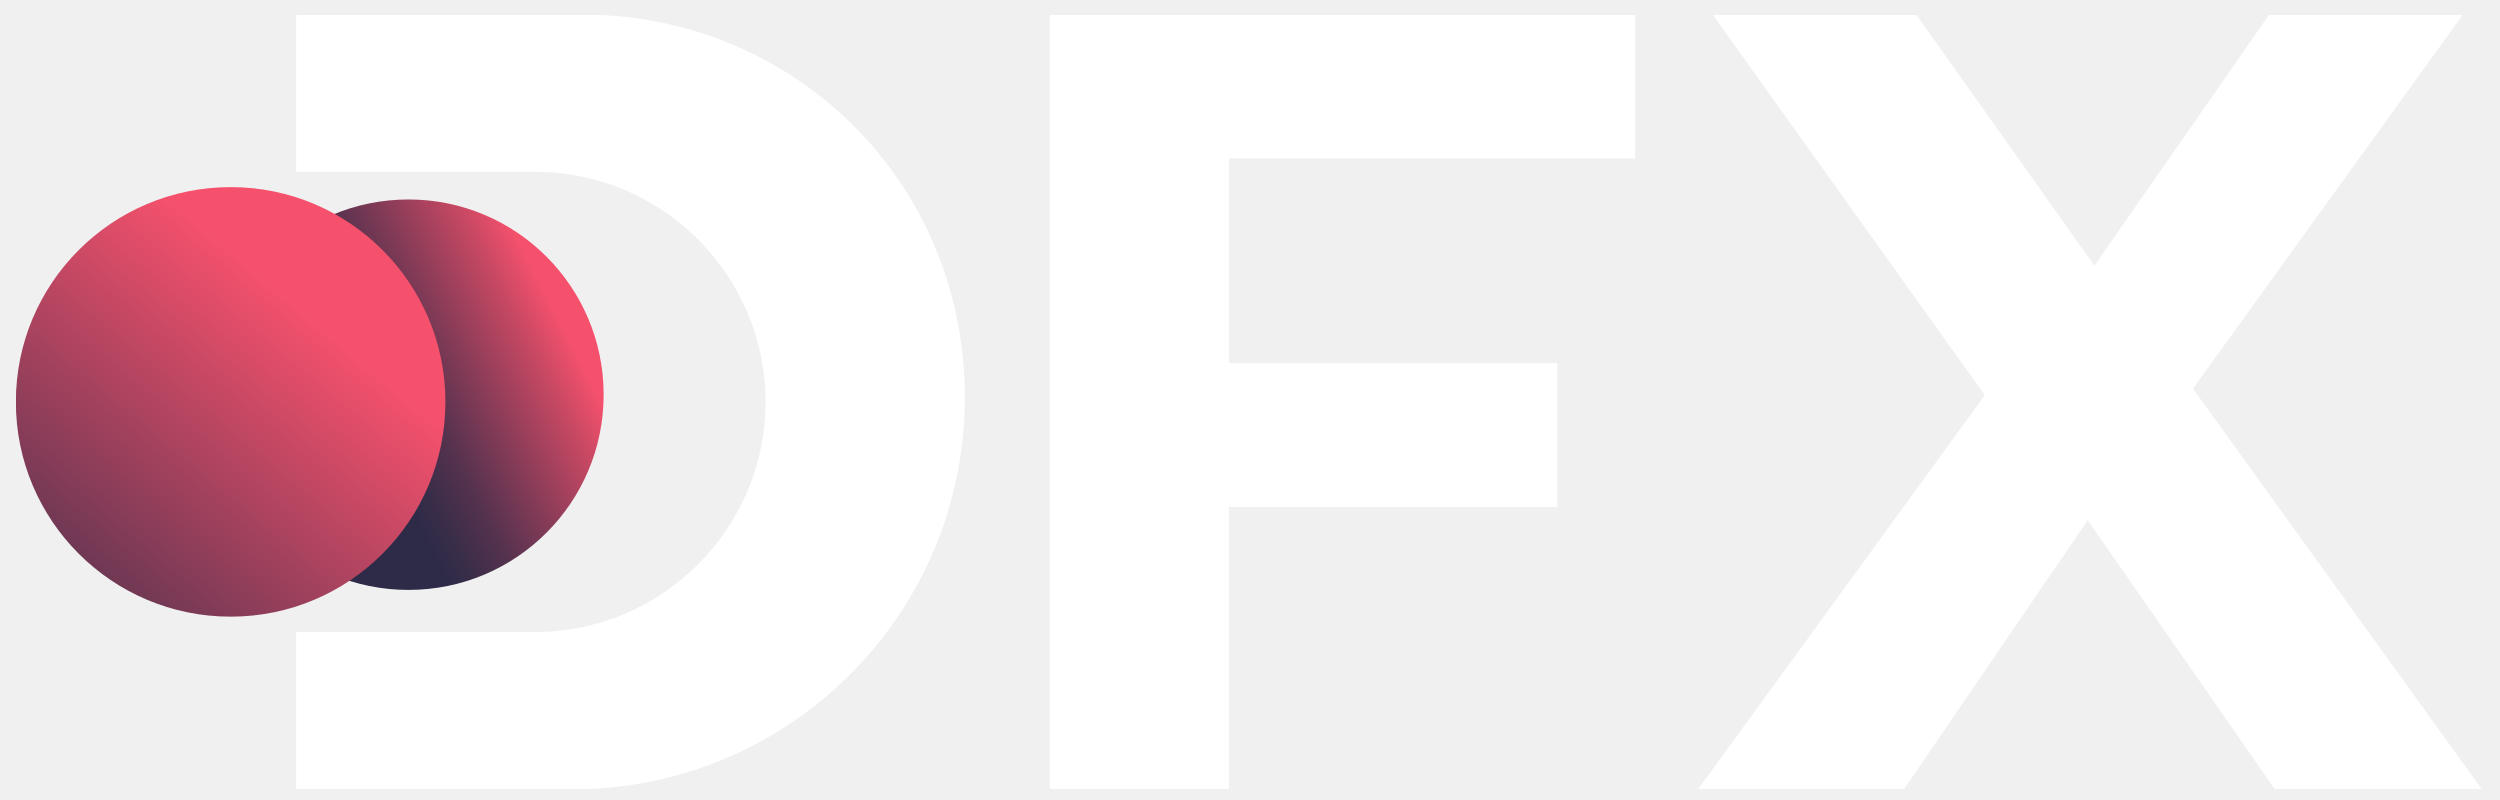
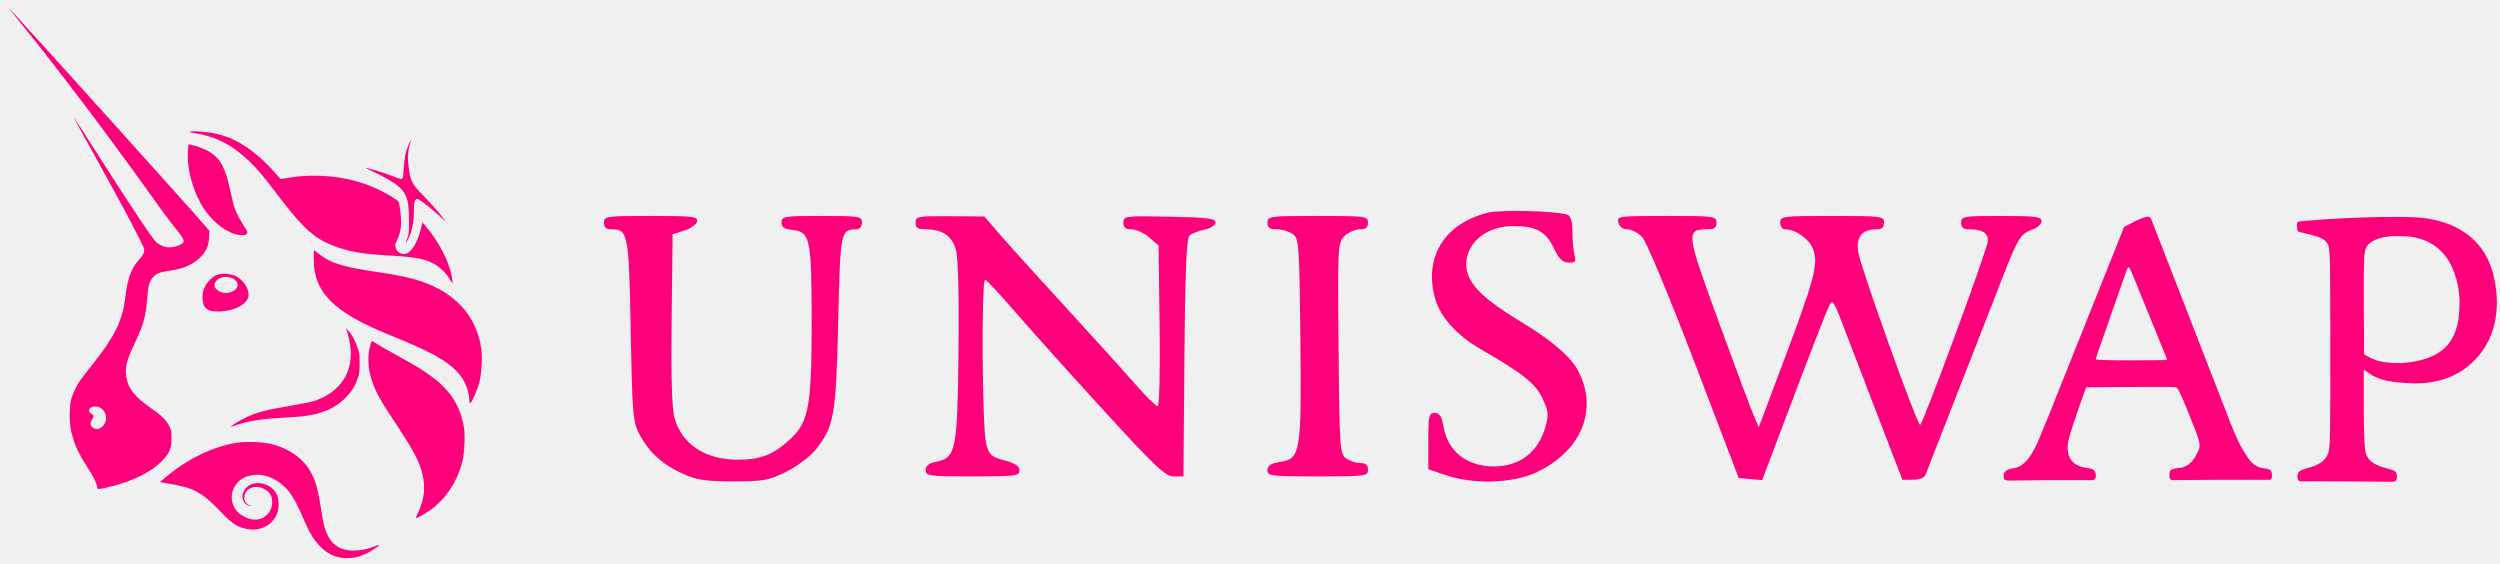
- <svg xmlns="http://www.w3.org/2000/svg" width="122" height="39" viewBox="0 0 122 39" fill="none">
-   <g clip-path="url(#clip0_8015_12012)">
-     <mask id="mask0_8015_12012" style="mask-type:luminance" maskUnits="userSpaceOnUse" x="0" y="0" width="122" height="39">
-       <path d="M121.734 0.71H0.774V38.511H121.734V0.71Z" fill="white" />
-     </mask>
-     <g mask="url(#mask0_8015_12012)">
-       <mask id="mask1_8015_12012" style="mask-type:luminance" maskUnits="userSpaceOnUse" x="0" y="0" width="122" height="39">
-         <path d="M121.106 0.71H0.774V38.511H121.106V0.71Z" fill="white" />
-       </mask>
-       <g mask="url(#mask1_8015_12012)">
-         <path fill-rule="evenodd" clip-rule="evenodd" d="M14.45 0.71H28.401C38.718 0.71 47.083 8.836 47.083 19.397C47.083 29.958 38.523 38.514 27.966 38.514H14.45V30.84H26.133C32.31 30.84 37.361 25.789 37.361 19.612C37.361 13.436 32.31 8.385 26.133 8.385H14.45V0.71ZM59.976 7.73V17.72H75.996V24.739H59.976V38.511H51.228V0.71H79.797V7.73H59.976ZM111.008 38.511L101.881 25.386L92.917 38.511H82.871L96.858 19.285L83.578 0.71H93.512L102.208 12.968L110.741 0.71H120.192L107.016 18.962L121.11 38.511H111.012H111.008Z" fill="white" />
-         <path d="M19.931 28.788C25.193 28.788 29.458 24.523 29.458 19.261C29.458 14 25.193 9.734 19.931 9.734C14.67 9.734 10.404 14 10.404 19.261C10.404 24.523 14.67 28.788 19.931 28.788Z" fill="url(#paint0_linear_8015_12012)" />
-         <path d="M11.255 30.093C17.044 30.093 21.736 25.401 21.736 19.612C21.736 13.824 17.044 9.131 11.255 9.131C5.467 9.131 0.774 13.824 0.774 19.612C0.774 25.401 5.467 30.093 11.255 30.093Z" fill="url(#paint1_linear_8015_12012)" />
-       </g>
-     </g>
+ <svg xmlns="http://www.w3.org/2000/svg" width="213" height="48" viewBox="0 0 213 48" fill="none">
+   <g clip-path="url(#clip0_8015_12013)">
+     <path fill-rule="evenodd" clip-rule="evenodd" d="M1.556 1.705C6.851 8.197 12.666 16.353 13.606 17.672C13.656 17.743 13.693 17.794 13.714 17.824C14.216 18.524 14.629 19.044 14.944 19.439C15.641 20.316 15.848 20.576 15.432 20.816C15.096 21.008 14.75 21.072 14.404 21.072C14.013 21.072 13.573 20.882 13.252 20.574C13.025 20.357 11.474 18.082 9.362 14.771C7.745 12.238 6.393 10.136 6.356 10.101C6.271 10.02 6.272 10.023 9.197 15.309C11.033 18.628 12.29 21.081 12.29 21.238C12.29 21.557 12.203 21.724 11.813 22.164C11.164 22.896 10.873 23.719 10.663 25.422C10.428 27.331 9.767 28.679 7.935 30.987C6.863 32.338 6.687 32.586 6.417 33.13C6.076 33.816 5.982 34.2 5.944 35.066C5.904 35.981 5.982 36.573 6.259 37.448C6.501 38.214 6.754 38.72 7.401 39.733C7.96 40.606 8.281 41.255 8.281 41.509C8.281 41.711 8.319 41.711 9.184 41.514C11.255 41.041 12.936 40.211 13.881 39.193C14.466 38.563 14.604 38.215 14.608 37.352C14.611 36.788 14.591 36.669 14.44 36.344C14.194 35.816 13.746 35.376 12.759 34.695C11.466 33.802 10.914 33.083 10.761 32.094C10.636 31.283 10.781 30.711 11.497 29.196C12.237 27.628 12.421 26.96 12.545 25.38C12.625 24.359 12.736 23.957 13.026 23.634C13.329 23.297 13.602 23.182 14.351 23.079C15.573 22.91 16.351 22.591 16.991 21.996C17.546 21.479 17.778 20.982 17.814 20.233L17.841 19.665L17.531 19.3C16.408 17.977 0.804 0.666 0.735 0.666C0.72 0.666 1.089 1.134 1.556 1.705ZM8.911 36.102C9.165 35.648 9.03 35.064 8.606 34.779C8.204 34.509 7.581 34.636 7.581 34.987C7.581 35.094 7.64 35.172 7.772 35.241C7.995 35.357 8.011 35.487 7.836 35.753C7.658 36.022 7.673 36.259 7.876 36.42C8.204 36.679 8.668 36.537 8.911 36.102ZM16.553 11.337C16.052 11.259 16.03 11.25 16.266 11.213C16.718 11.143 17.785 11.239 18.52 11.415C20.236 11.827 21.797 12.883 23.464 14.757L23.907 15.255L24.541 15.152C27.209 14.719 29.924 15.063 32.195 16.123C32.82 16.415 33.805 16.995 33.928 17.144C33.967 17.191 34.039 17.497 34.088 17.824C34.256 18.953 34.172 19.819 33.83 20.465C33.644 20.817 33.634 20.929 33.759 21.23C33.858 21.47 34.137 21.648 34.413 21.647C34.977 21.647 35.584 20.725 35.866 19.443L35.977 18.934L36.199 19.187C37.414 20.577 38.368 22.473 38.532 23.823L38.574 24.174L38.37 23.855C38.019 23.304 37.666 22.93 37.214 22.627C36.399 22.083 35.537 21.897 33.255 21.776C31.193 21.666 30.027 21.488 28.87 21.107C26.902 20.459 25.91 19.596 23.572 16.498C22.534 15.122 21.892 14.36 21.253 13.747C19.803 12.354 18.377 11.623 16.553 11.337ZM34.393 14.41C34.444 13.488 34.568 12.88 34.817 12.324C34.916 12.104 35.008 11.924 35.022 11.924C35.036 11.924 34.994 12.087 34.927 12.285C34.746 12.824 34.716 13.561 34.841 14.419C34.999 15.508 35.089 15.665 36.228 16.84C36.762 17.392 37.384 18.087 37.609 18.386L38.019 18.929L37.609 18.541C37.108 18.066 35.956 17.141 35.702 17.009C35.531 16.92 35.506 16.922 35.401 17.027C35.304 17.125 35.283 17.271 35.27 17.964C35.249 19.043 35.103 19.736 34.752 20.429C34.562 20.803 34.532 20.723 34.703 20.3C34.832 19.985 34.845 19.846 34.844 18.801C34.842 16.702 34.595 16.197 33.148 15.332C32.782 15.113 32.178 14.797 31.806 14.63C31.434 14.463 31.139 14.318 31.15 14.307C31.191 14.266 32.602 14.682 33.17 14.902C34.015 15.231 34.154 15.273 34.257 15.234C34.326 15.207 34.359 15.005 34.393 14.41ZM16.016 12.798C15.88 14.419 16.509 16.587 17.526 18.001C18.314 19.098 19.536 19.95 20.438 20.032C21.029 20.086 21.206 19.899 20.939 19.505C20.568 18.957 20.112 18.115 19.991 17.754C19.916 17.53 19.753 16.868 19.629 16.283C19.204 14.285 18.788 13.507 17.825 12.916C17.474 12.701 16.724 12.419 16.289 12.339L16.058 12.297L16.016 12.798ZM33.159 28.526C28.407 26.594 26.733 24.916 26.733 22.085C26.733 21.669 26.747 21.328 26.764 21.328C26.782 21.328 26.965 21.465 27.173 21.633C28.137 22.414 29.216 22.748 32.203 23.188C33.961 23.447 34.951 23.656 35.863 23.962C38.764 24.934 40.559 26.905 40.987 29.591C41.111 30.372 41.038 31.835 40.837 32.607C40.677 33.216 40.191 34.314 40.063 34.356C40.027 34.368 39.992 34.23 39.983 34.041C39.934 33.033 39.429 32.051 38.582 31.315C37.618 30.479 36.324 29.814 33.159 28.526ZM29.593 28.314C29.66 28.514 29.763 28.971 29.823 29.329C30.203 31.617 29.014 33.466 26.701 34.183C26.456 34.258 25.491 34.449 24.557 34.606C22.666 34.924 21.823 35.15 20.975 35.562C20.373 35.855 19.645 36.293 19.689 36.336C19.703 36.35 19.84 36.317 19.994 36.263C21.063 35.884 22.253 35.687 24.06 35.592C24.778 35.555 25.594 35.495 25.874 35.459C27.485 35.254 28.601 34.76 29.469 33.868C29.952 33.371 30.24 32.908 30.472 32.256C30.619 31.842 30.639 31.688 30.64 30.955C30.641 30.208 30.623 30.072 30.464 29.612C30.255 29.009 30.009 28.558 29.697 28.204L29.472 27.949L29.593 28.314ZM32.001 33.237C31.37 31.866 31.225 30.543 31.571 29.308C31.608 29.176 31.667 29.068 31.703 29.068C31.739 29.068 31.888 29.149 32.034 29.249C32.325 29.447 32.909 29.78 34.464 30.636C36.404 31.705 37.51 32.532 38.262 33.477C38.921 34.305 39.328 35.248 39.525 36.397C39.636 37.048 39.571 38.615 39.405 39.271C38.884 41.339 37.671 42.963 35.942 43.911C35.689 44.049 35.461 44.163 35.437 44.164C35.412 44.164 35.505 43.928 35.642 43.637C36.224 42.409 36.29 41.214 35.85 39.884C35.581 39.07 35.032 38.077 33.923 36.398C32.634 34.445 32.318 33.926 32.001 33.237ZM20.107 37.734C18.109 38.062 15.914 39.131 14.151 40.635L13.626 41.083L14.087 41.156C16.495 41.535 17.143 41.872 18.814 43.61C19.775 44.61 20.099 44.832 20.897 45.038C22.068 45.34 23.222 44.785 23.618 43.73C23.795 43.259 23.771 42.478 23.568 42.086C23.085 41.153 21.679 40.851 20.999 41.535C20.433 42.104 20.598 42.962 21.302 43.109C21.463 43.144 21.459 43.136 21.261 43.046C20.953 42.905 20.819 42.71 20.817 42.399C20.813 41.67 21.638 41.262 22.406 41.611C22.968 41.868 23.192 42.203 23.192 42.789C23.192 43.693 22.43 44.374 21.544 44.263C21.07 44.203 20.491 43.897 20.18 43.543C19.398 42.65 19.703 41.241 20.794 40.7C21.625 40.289 22.73 40.39 23.586 40.957C24.57 41.608 24.989 42.203 25.836 44.155C26.112 44.791 26.467 45.507 26.625 45.746C27.428 46.96 28.39 47.555 29.549 47.555C30.188 47.555 30.669 47.437 31.273 47.132C31.723 46.905 32.36 46.475 32.314 46.428C32.301 46.415 32.115 46.474 31.9 46.559C30.635 47.057 29.349 47.023 28.602 46.47C28.131 46.123 27.752 45.43 27.557 44.564C27.523 44.414 27.412 43.752 27.309 43.093C27.05 41.421 26.8 40.67 26.219 39.808C25.624 38.926 24.48 38.186 23.202 37.855C22.404 37.649 20.969 37.593 20.107 37.734ZM17.308 24.813C17.481 24.169 18.038 23.555 18.612 23.377C18.977 23.264 19.731 23.336 20.085 23.518C20.772 23.871 21.271 24.674 21.163 25.255C21.031 25.962 19.895 26.528 18.589 26.537C17.921 26.542 17.675 26.451 17.42 26.108C17.262 25.895 17.203 25.206 17.308 24.813ZM19.91 23.77C20.252 23.981 20.34 24.294 20.139 24.583C20 24.782 19.571 24.971 19.257 24.971C18.785 24.971 18.27 24.633 18.27 24.323C18.27 23.701 19.257 23.367 19.91 23.77ZM122.31 25.553C121.244 22.008 123.002 19.067 126.752 18.122C127.828 17.851 132.698 17.974 133.532 18.293C133.838 18.41 133.972 18.859 133.975 19.781C133.977 20.508 134.056 21.391 134.15 21.742C134.294 22.276 134.21 22.381 133.647 22.372C133.138 22.364 132.83 22.066 132.4 21.163C131.714 19.721 130.882 19.263 128.945 19.257C126.471 19.25 124.662 20.916 124.956 22.927C125.148 24.237 126.456 25.525 129.392 27.296C132.186 28.981 133.816 30.366 134.465 31.608C136.202 34.926 134.719 38.478 130.849 40.267C128.862 41.186 125.533 41.281 123.192 40.486L121.693 39.977V37.581C121.693 35.412 121.745 35.186 122.239 35.186C122.653 35.186 122.831 35.459 122.977 36.316C123.338 38.445 124.956 39.738 127.261 39.738C129.519 39.738 131.097 38.504 131.702 36.267C131.959 35.315 131.915 34.963 131.404 33.912C130.792 32.652 129.738 31.815 126.158 29.75C124.171 28.604 122.767 27.072 122.31 25.553ZM52.134 19.538C51.645 19.538 51.455 19.378 51.455 18.968C51.455 18.427 51.645 18.399 55.473 18.399C59.026 18.399 59.48 18.453 59.399 18.861C59.348 19.114 58.857 19.466 58.307 19.643L57.308 19.964L57.222 27.219C57.165 32.06 57.246 34.853 57.464 35.612C58.112 37.87 60.089 39.169 62.879 39.169C64.82 39.169 65.955 38.715 67.38 37.367C68.913 35.917 69.158 34.54 69.153 27.381C69.148 20.32 69.025 19.737 67.509 19.591C66.819 19.524 66.587 19.363 66.587 18.951C66.587 18.436 66.815 18.399 70.014 18.399C73.249 18.399 73.44 18.431 73.44 18.968C73.44 19.319 73.248 19.539 72.94 19.542C71.618 19.553 71.594 19.679 71.415 27.422C71.231 35.462 71.058 36.414 69.429 38.384C68.959 38.952 67.838 39.777 66.939 40.218C65.472 40.935 65.006 41.017 62.447 41.013C60.089 41.008 59.344 40.894 58.164 40.357C56.443 39.574 55.323 38.559 54.498 37.035C53.922 35.971 53.872 35.395 53.739 28.187C53.586 19.935 53.512 19.538 52.134 19.538ZM78.851 19.538C78.199 19.538 78.008 19.409 78.008 18.968C78.008 18.435 78.191 18.401 80.935 18.423L83.861 18.446L85.262 20.059C86.031 20.946 88.541 23.72 90.838 26.224C93.135 28.727 95.772 31.64 96.698 32.696C97.624 33.753 98.496 34.617 98.635 34.617C98.778 34.617 98.85 31.633 98.799 27.763L98.709 20.91L97.907 20.224C97.467 19.846 96.793 19.538 96.409 19.538C95.898 19.538 95.711 19.383 95.711 18.96C95.711 18.405 95.856 18.386 99.636 18.463C102.851 18.527 103.562 18.617 103.562 18.957C103.562 19.199 103.165 19.453 102.608 19.567C102.083 19.674 101.505 19.909 101.323 20.09C101.089 20.324 100.969 23.344 100.911 30.505L100.829 40.591H100.002C99.289 40.591 98.441 39.79 93.908 34.83C91.011 31.661 87.63 27.895 86.394 26.461C85.158 25.027 84.05 23.842 83.933 23.829C83.601 23.792 83.681 36.606 84.02 37.822C84.285 38.77 84.466 38.934 85.59 39.233C86.494 39.474 86.859 39.718 86.859 40.081C86.859 40.548 86.515 40.591 82.862 40.591C79.144 40.591 78.865 40.554 78.865 40.058C78.865 39.695 79.134 39.471 79.709 39.356C81.452 39.009 81.568 38.458 81.665 30.028C81.72 25.308 81.64 22.004 81.453 21.313C81.124 20.096 80.305 19.538 78.851 19.538ZM108.79 19.538C108.179 19.538 107.988 19.402 107.988 18.968C107.988 18.425 108.179 18.399 112.271 18.399C116.363 18.399 116.554 18.425 116.554 18.968C116.554 19.386 116.363 19.538 115.84 19.538C115.447 19.538 114.864 19.799 114.544 20.118C113.978 20.682 113.963 20.962 114.044 29.672C114.122 38.176 114.156 38.668 114.681 39.05C114.986 39.272 115.532 39.453 115.894 39.453C116.363 39.453 116.554 39.617 116.554 40.023C116.554 40.566 116.363 40.591 112.271 40.591C108.276 40.591 107.988 40.556 107.988 40.059C107.988 39.658 108.268 39.481 109.119 39.346C110.809 39.077 110.895 38.525 110.79 28.69C110.706 20.813 110.67 20.322 110.146 19.941C109.841 19.719 109.231 19.538 108.79 19.538ZM138.665 19.538C138.275 19.538 137.978 19.321 137.885 18.968C137.741 18.418 137.877 18.399 141.992 18.399C146.058 18.399 146.248 18.425 146.248 18.968C146.248 19.406 146.058 19.538 145.426 19.538C143.629 19.538 143.669 19.863 146.39 27.304C147.774 31.091 149.119 34.689 149.377 35.299L149.847 36.407L152.028 30.604C154.595 23.773 154.928 22.51 154.492 21.264C154.188 20.396 153.007 19.538 152.116 19.538C151.864 19.538 151.673 19.293 151.673 18.968C151.673 18.424 151.864 18.399 156.099 18.399C160.334 18.399 160.524 18.424 160.524 18.968C160.524 19.373 160.334 19.538 159.865 19.538C158.665 19.538 158.135 20.175 158.308 21.415C158.485 22.691 163.396 36.402 163.602 36.197C163.937 35.863 169.375 21.103 169.375 20.527C169.375 19.838 168.891 19.538 167.782 19.538C167.282 19.538 167.091 19.381 167.091 18.968C167.091 18.431 167.282 18.399 170.518 18.399C173.424 18.399 173.944 18.467 173.944 18.841C173.944 19.084 173.588 19.406 173.153 19.557C172.174 19.897 171.928 20.285 170.7 23.429C170.161 24.809 168.474 29.13 166.95 33.029C165.427 36.929 164.115 40.29 164.035 40.498C163.955 40.706 163.483 40.876 162.985 40.876H162.082L160.031 35.541C158.903 32.608 157.57 29.132 157.069 27.817C156.211 25.565 156.139 25.467 155.816 26.11C155.628 26.486 154.273 29.968 152.805 33.848L150.136 40.904L149.14 40.819L148.143 40.734L144.344 30.798C142.221 25.247 140.269 20.57 139.92 20.2C139.577 19.835 139.012 19.538 138.665 19.538ZM195.756 19.658C195.708 19.55 195.708 19.162 195.708 19.162C195.708 19.162 195.698 19.022 195.756 18.947C195.815 18.872 195.836 18.87 196.046 18.85L196.048 18.85C196.819 18.777 198.365 18.654 199.656 18.597C199.774 18.592 199.906 18.586 200.048 18.58L200.051 18.579L200.053 18.579L200.054 18.579C201.475 18.515 204.017 18.429 205.764 18.516C209.116 18.683 211.501 20.304 212.313 22.982C213.126 25.659 212.696 28.173 211.589 29.773C210.481 31.373 208.619 32.75 205.523 32.66C202.967 32.587 202.284 32.108 201.737 31.726C201.622 31.645 201.512 31.568 201.393 31.501V34.916C201.42 37.245 201.439 38.363 201.62 38.777C201.863 39.335 202.412 39.678 203.482 39.941C203.482 39.941 203.966 40.055 204.091 40.176C204.216 40.297 204.216 40.566 204.216 40.566C204.216 40.566 204.241 40.817 204.141 40.945C204.041 41.073 203.847 41.047 203.847 41.047L199.108 41.009L196.251 41.002C196.251 41.002 195.951 41.059 195.838 40.938C195.726 40.818 195.736 40.566 195.736 40.566C195.736 40.566 195.761 40.295 195.892 40.174C196.023 40.053 196.511 39.917 196.511 39.917C197.613 39.608 198.091 39.28 198.341 38.664C198.542 38.167 198.543 37.245 198.541 29.723C198.539 22.589 198.529 21.258 198.365 20.876C198.123 20.309 197.517 20.159 196.654 19.945L196.654 19.945C196.483 19.903 196.301 19.858 196.111 19.807C196.111 19.807 195.804 19.766 195.756 19.658ZM209.555 25.479C209.555 26.649 209.534 28.48 208.289 29.651C207.044 30.821 204.592 31.142 202.927 30.816C202.403 30.713 202.103 30.555 201.872 30.433L201.848 30.421L201.422 30.196L201.398 26.086C201.382 23.511 201.409 21.833 201.47 21.594C201.525 20.236 203.528 20.067 204.507 20.117C208.694 20.117 209.433 23.645 209.555 25.479ZM182.609 18.559C182.609 18.559 182.404 18.637 182.094 18.755L180.976 19.332L180.171 21.342C179.728 22.447 178.918 24.477 178.371 25.851C177.375 28.355 176.717 30 176.024 31.717C175.821 32.222 175.206 33.76 174.658 35.135C174.11 36.509 173.562 37.817 173.441 38.042C173.42 38.079 173.399 38.119 173.376 38.161C173.07 38.737 172.538 39.738 171.598 39.889C171.598 39.889 171.081 39.94 170.889 40.129C170.698 40.318 170.717 40.473 170.717 40.473V40.711C170.717 40.711 170.734 40.827 170.842 40.884C170.951 40.942 171.098 40.945 171.098 40.945L174.536 40.906H178.09C178.09 40.906 178.342 40.935 178.439 40.855C178.536 40.774 178.562 40.655 178.562 40.655V40.404C178.562 40.404 178.513 40.132 178.372 40.026C178.231 39.92 177.704 39.847 177.704 39.847C176.281 39.66 176.036 38.584 176.212 37.617C176.298 37.141 176.87 35.382 177.514 33.612L177.737 33L181.46 32.971C183.509 32.956 185.277 32.966 185.39 32.995C185.552 33.036 185.778 33.495 186.443 35.132C187.449 37.612 187.53 37.914 187.307 38.378C187.293 38.406 187.279 38.438 187.263 38.471C187.054 38.92 186.648 39.792 185.625 39.88C185.625 39.88 185.082 39.899 184.947 40.062C184.812 40.224 184.841 40.411 184.841 40.411V40.659C184.841 40.659 184.877 40.805 184.947 40.862C185.017 40.92 185.134 40.905 185.134 40.905L188.515 40.881L193.266 40.881C193.266 40.881 193.453 40.901 193.504 40.829C193.554 40.757 193.565 40.673 193.565 40.673V40.343C193.565 40.343 193.544 40.168 193.453 40.071C193.361 39.975 192.745 39.873 192.745 39.873C191.958 39.746 191.566 39.096 191.274 38.612C191.2 38.489 191.132 38.376 191.065 38.286C190.93 38.101 190.447 37.091 190.068 36.119C189.69 35.147 188.836 32.952 188.171 31.24C187.506 29.529 186.578 27.142 186.109 25.936C185.64 24.729 184.748 22.434 184.127 20.835C184.025 20.572 183.934 20.337 183.852 20.126L183.852 20.125C183.436 19.051 183.268 18.617 183.222 18.559C183.072 18.368 182.609 18.559 182.609 18.559ZM182.387 25.093C182.237 24.729 181.973 24.075 181.801 23.64C181.487 22.85 181.368 22.668 181.271 22.831C181.243 22.878 181.045 23.419 180.832 24.031C179.454 27.997 178.83 29.783 178.705 30.12C178.627 30.331 178.562 30.549 178.562 30.604C178.562 30.668 179.683 30.704 181.604 30.704C183.276 30.704 184.645 30.684 184.645 30.658C184.645 30.633 184.496 30.254 184.313 29.817C184.131 29.379 183.684 28.287 183.321 27.389C182.958 26.491 182.537 25.458 182.387 25.093Z" fill="#FF007A" />
  </g>
  <defs>
-     <linearGradient id="paint0_linear_8015_12012" x1="27.925" y1="15.092" x2="10.993" y2="23.824" gradientUnits="userSpaceOnUse">
-       <stop offset="0.04" stop-color="#F5516C" />
-       <stop offset="0.14" stop-color="#C74863" />
-       <stop offset="0.31" stop-color="#853B57" />
-       <stop offset="0.44" stop-color="#55324E" />
-       <stop offset="0.55" stop-color="#382D49" />
-       <stop offset="0.61" stop-color="#2D2B47" />
-     </linearGradient>
-     <linearGradient id="paint1_linear_8015_12012" x1="17.648" y1="11.994" x2="4.172" y2="28.049" gradientUnits="userSpaceOnUse">
-       <stop offset="0.2" stop-color="#F5516C" />
-       <stop offset="1" stop-color="#6B3753" />
-     </linearGradient>
-     <clipPath id="clip0_8015_12012">
-       <rect width="120.96" height="37.8" fill="white" transform="translate(0.774261 0.710449)" />
+     <clipPath id="clip0_8015_12013">
+       <rect width="212" height="46.889" fill="white" transform="translate(0.734276 0.665771)" />
    </clipPath>
  </defs>
</svg>
